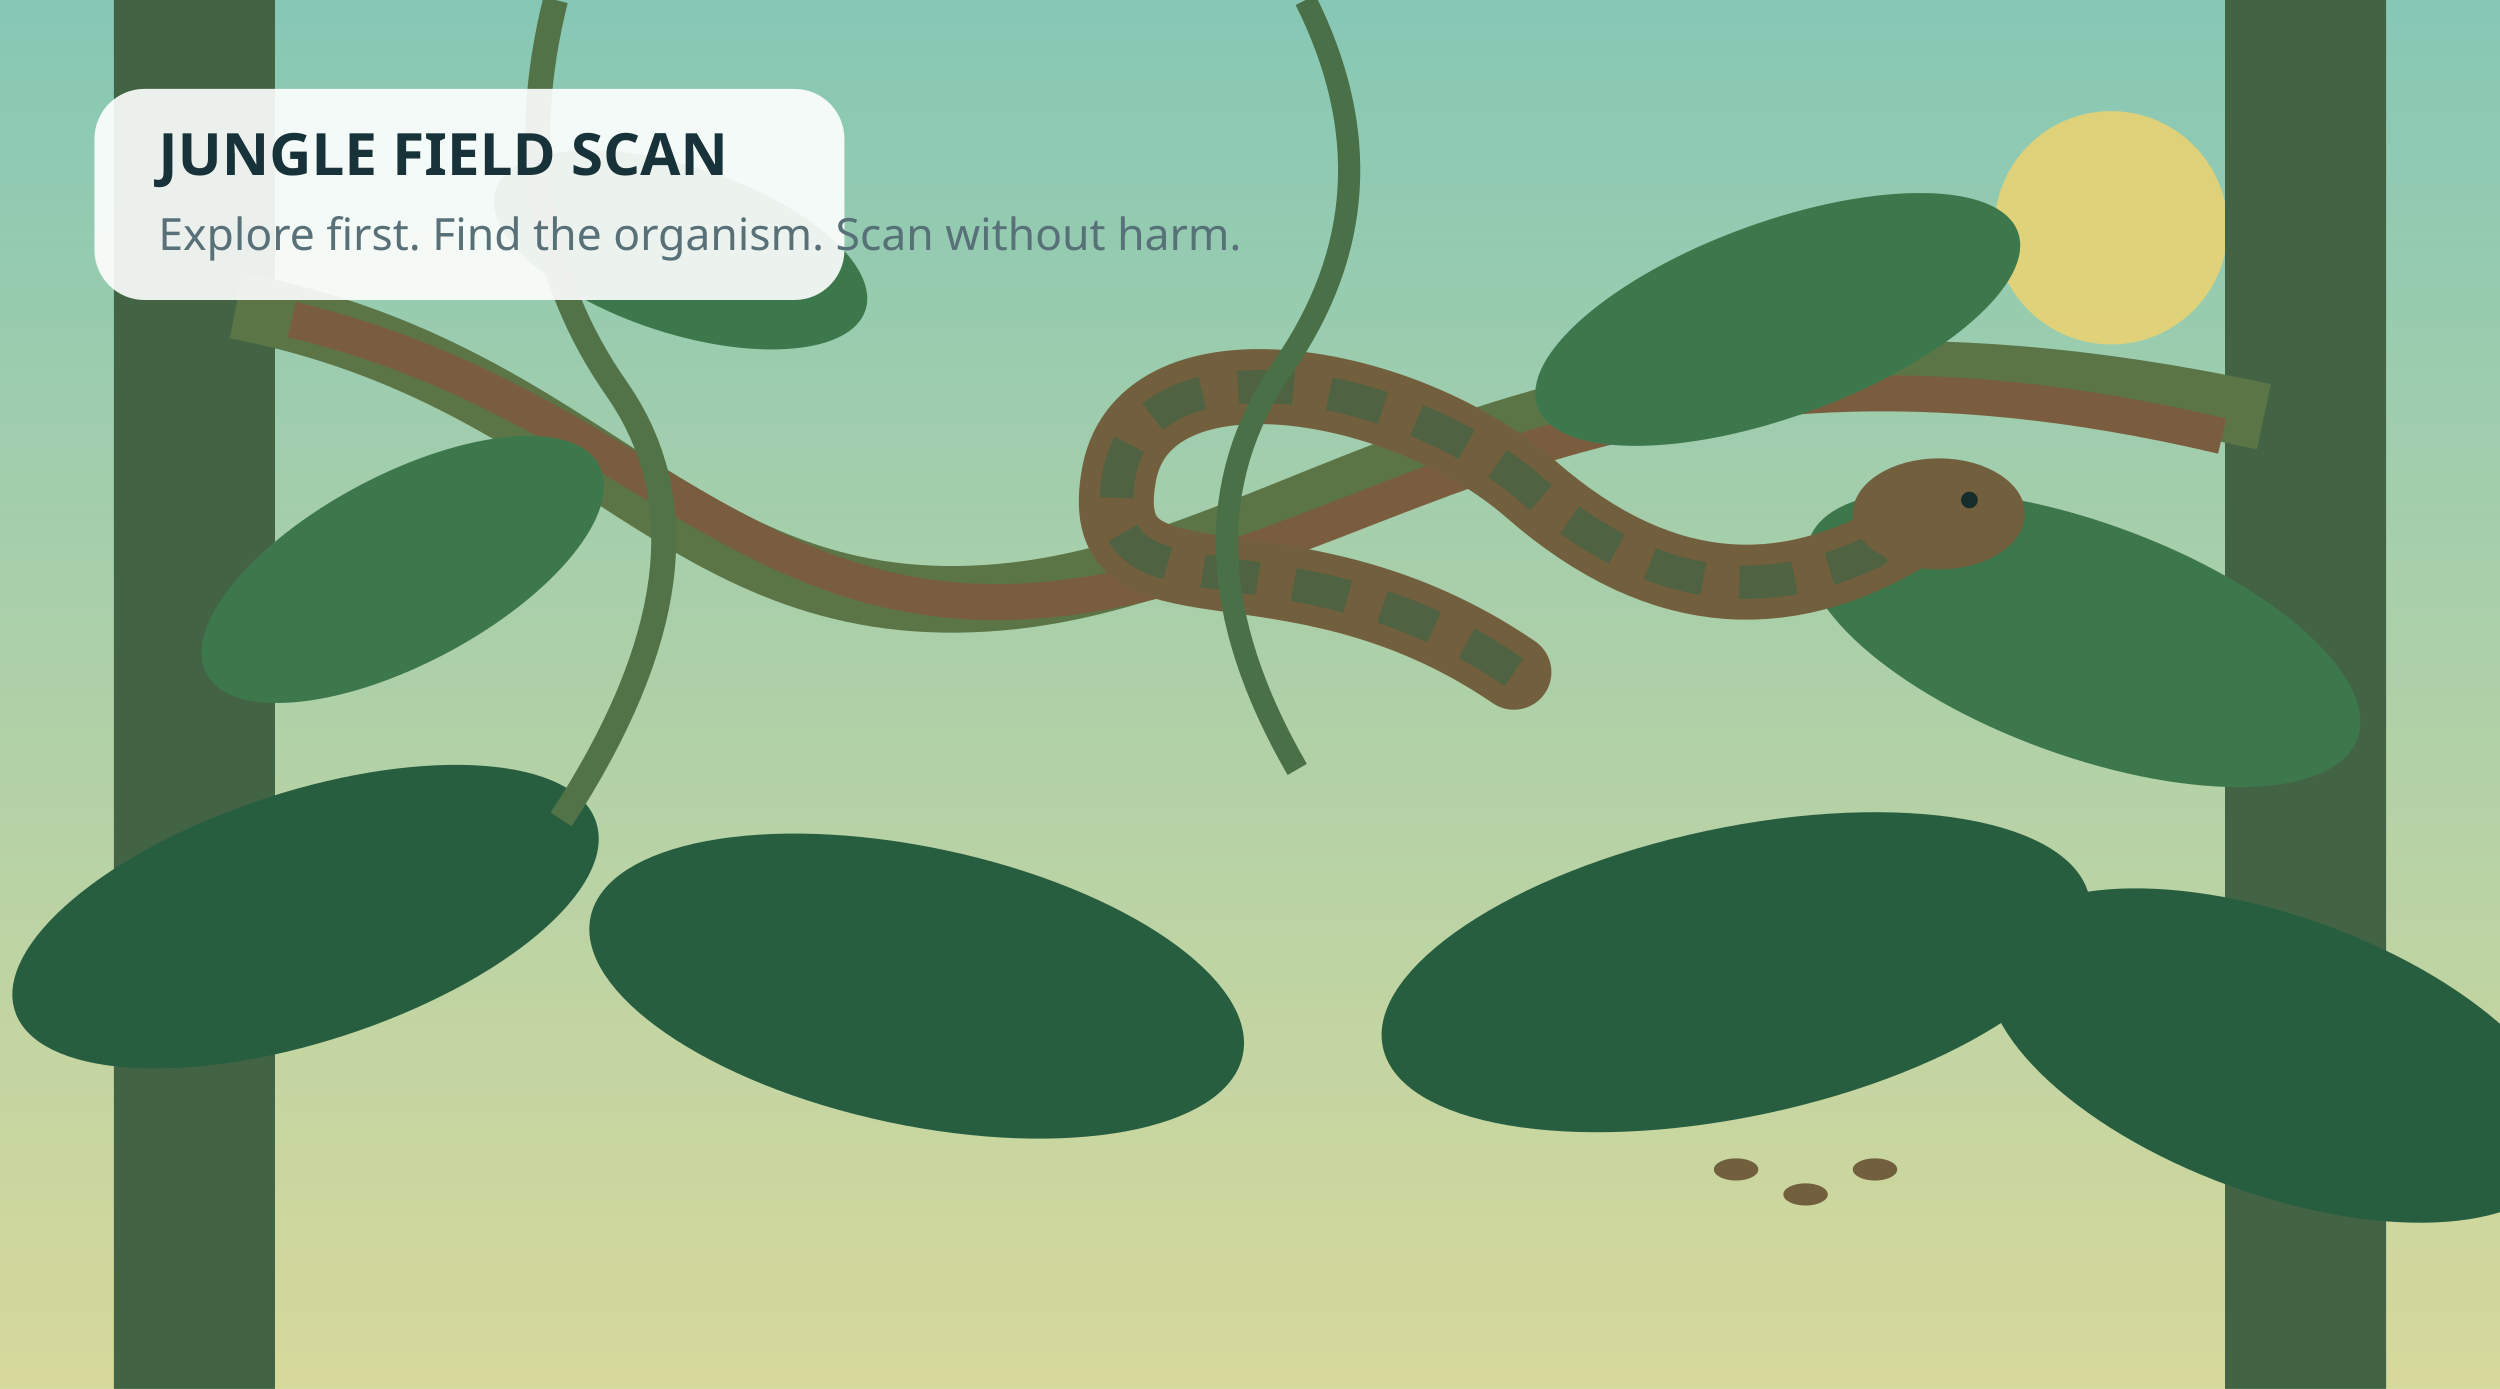
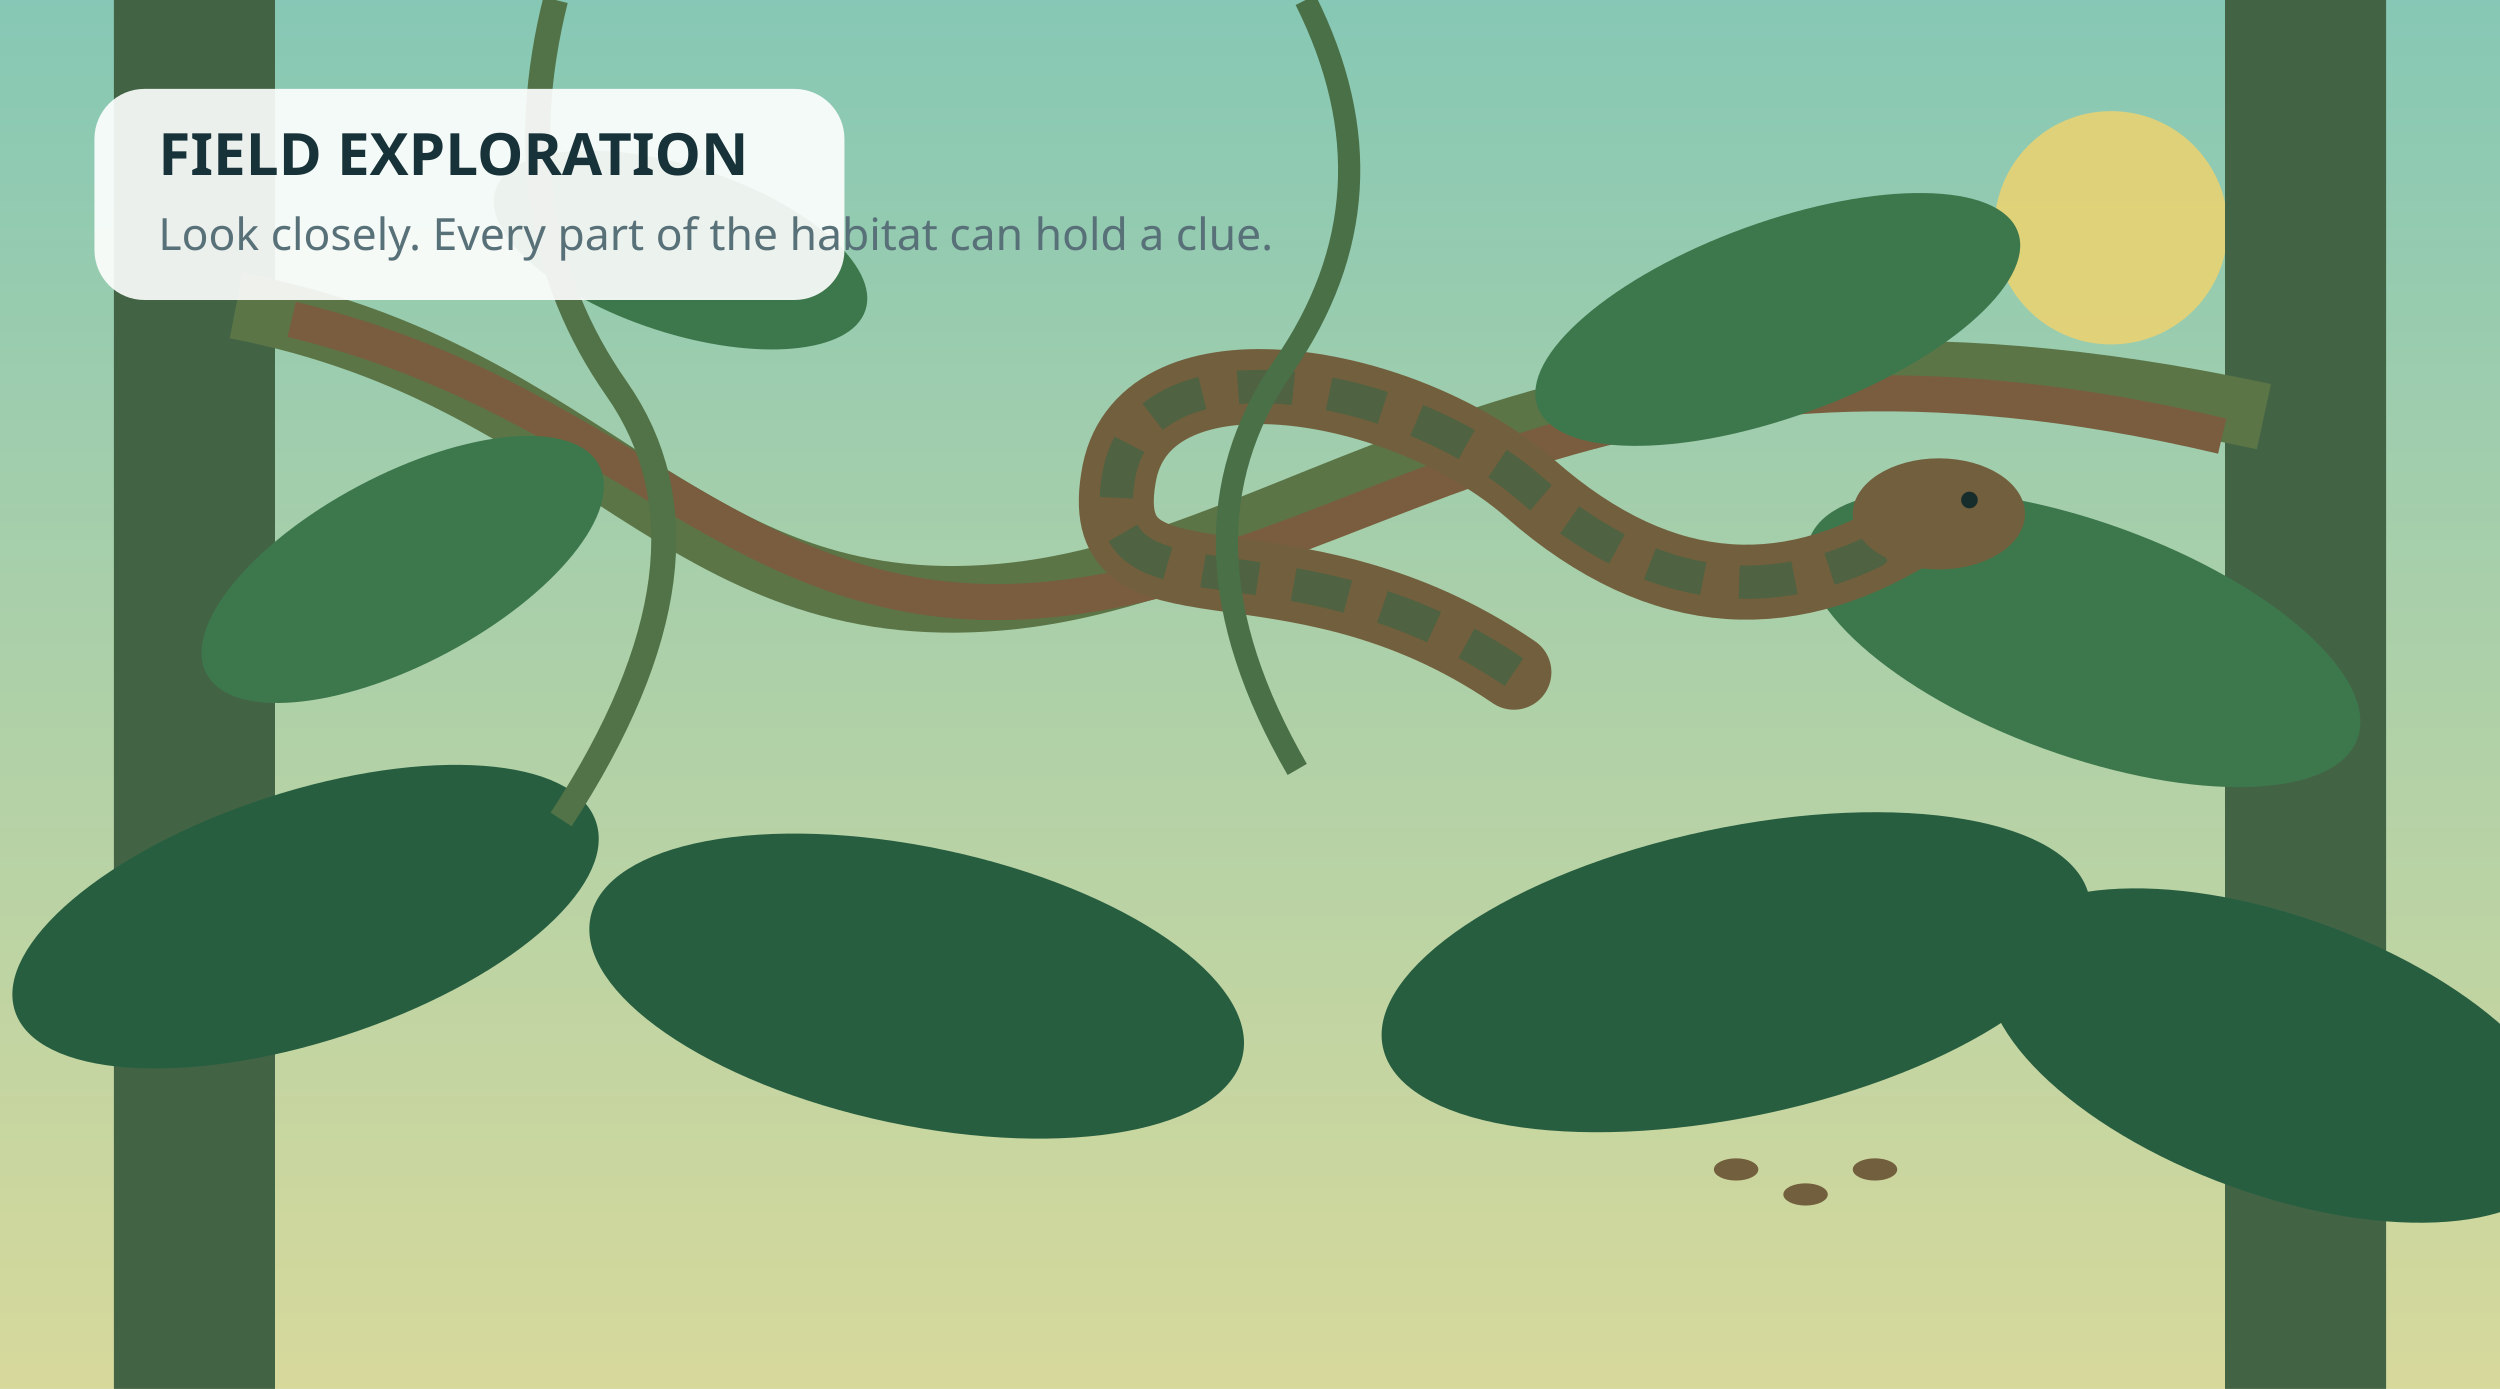
<svg xmlns="http://www.w3.org/2000/svg" viewBox="0 0 900 500" role="img" aria-labelledby="t d">
  <defs>
    <linearGradient id="sky" x2="0" y2="1">
      <stop stop-color="#86c8b5" />
      <stop offset="1" stop-color="#d7d99b" />
    </linearGradient>
  </defs>
  <rect width="900" height="500" fill="url(#sky)" />
  <circle cx="760" cy="82" r="42" fill="#f3d36b" opacity=".8" />
  <path d="M70 0v500M830 0v500" stroke="#426445" stroke-width="58" />
  <path d="M85 110c130 25 160 115 275 105S560 95 815 150" fill="none" stroke="#5b7547" stroke-width="24" />
  <path d="M105 115c125 30 165 115 280 100s195-110 415-58" fill="none" stroke="#795d3e" stroke-width="13" />
  <g fill="#3d784c">
    <ellipse cx="145" cy="205" rx="80" ry="34" transform="rotate(-28 145 205)" />
    <ellipse cx="245" cy="90" rx="70" ry="30" transform="rotate(18 245 90)" />
    <ellipse cx="640" cy="115" rx="92" ry="35" transform="rotate(-20 640 115)" />
    <ellipse cx="750" cy="230" rx="105" ry="42" transform="rotate(20 750 230)" />
  </g>
  <g fill="#275e40">
    <ellipse cx="110" cy="330" rx="110" ry="45" transform="rotate(-18 110 330)" />
    <ellipse cx="330" cy="355" rx="120" ry="50" transform="rotate(12 330 355)" />
    <ellipse cx="625" cy="350" rx="130" ry="52" transform="rotate(-12 625 350)" />
    <ellipse cx="820" cy="380" rx="110" ry="50" transform="rotate(20 820 380)" />
  </g>
  <path d="M545 242c-82-56-153-15-142-72 10-49 102-34 148 6 48 42 95 43 142 12" fill="none" stroke="#725f3d" stroke-width="27" stroke-linecap="round" />
  <path d="M545 242c-82-56-153-15-142-72 10-49 102-34 148 6 48 42 95 43 142 12" fill="none" stroke="#4f6241" stroke-width="12" stroke-dasharray="20 13" />
  <ellipse cx="698" cy="185" rx="31" ry="20" fill="#725f3d" />
  <circle cx="709" cy="180" r="3" fill="#172d2c" />
  <path d="M690 195l-12 13" stroke="#725f3d" stroke-width="6" />
  <path d="M200 0q-20 80 22 140t-20 155" fill="none" stroke="#527347" stroke-width="9" />
  <path d="M470 0q35 70-8 132t5 145" fill="none" stroke="#4a7048" stroke-width="8" />
  <g fill="#725f3d">
    <ellipse cx="625" cy="421" rx="8" ry="4" />
    <ellipse cx="650" cy="430" rx="8" ry="4" />
    <ellipse cx="675" cy="421" rx="8" ry="4" />
  </g>
  <rect x="34" y="32" width="270" height="76" rx="18" fill="#fff" opacity=".9" />
-   <text x="57" y="63" font-family="system-ui" font-size="21" font-weight="800" fill="#173238">JUNGLE FIELD SCAN</text>
-   <text x="57" y="90" font-family="system-ui" font-size="16" fill="#587078">Explore first. Find the organism. Scan without harm.</text>
+   <text x="57" y="63" font-family="system-ui" font-size="21" font-weight="800" fill="#173238">FIELD EXPLORATION</text>
+   <text x="57" y="90" font-family="system-ui" font-size="16" fill="#587078">Look closely. Every part of the habitat can hold a clue.</text>
</svg>
